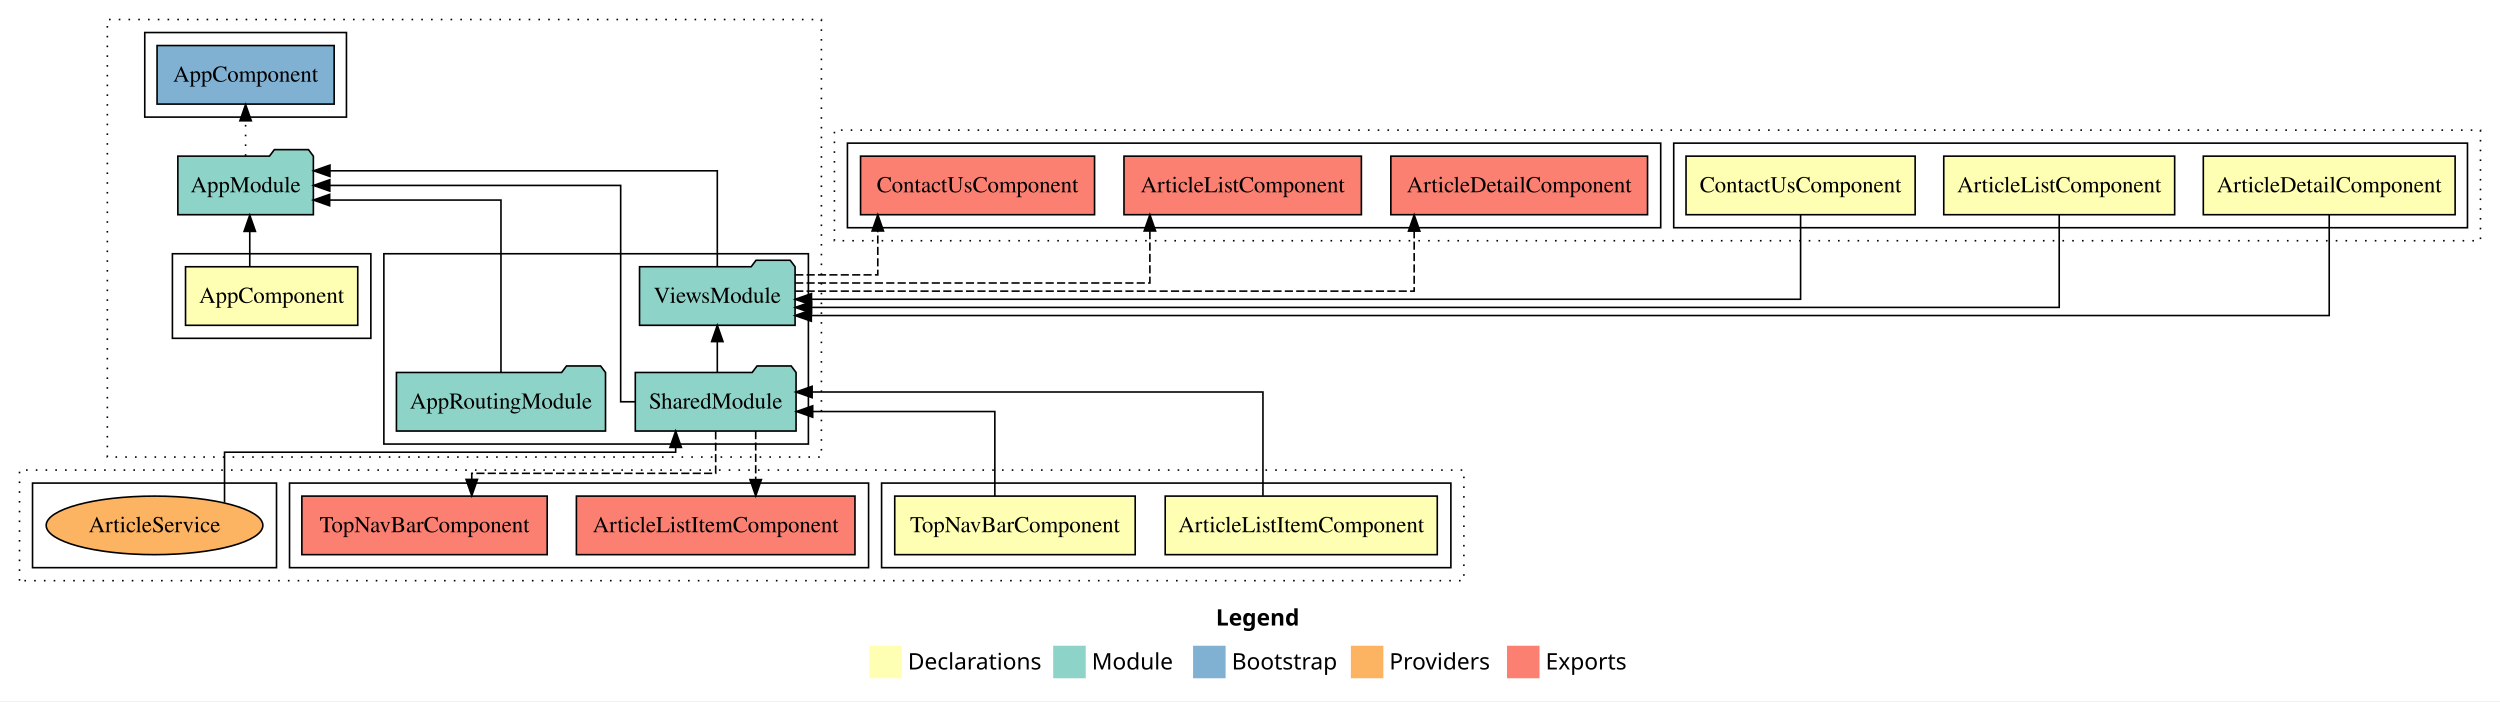
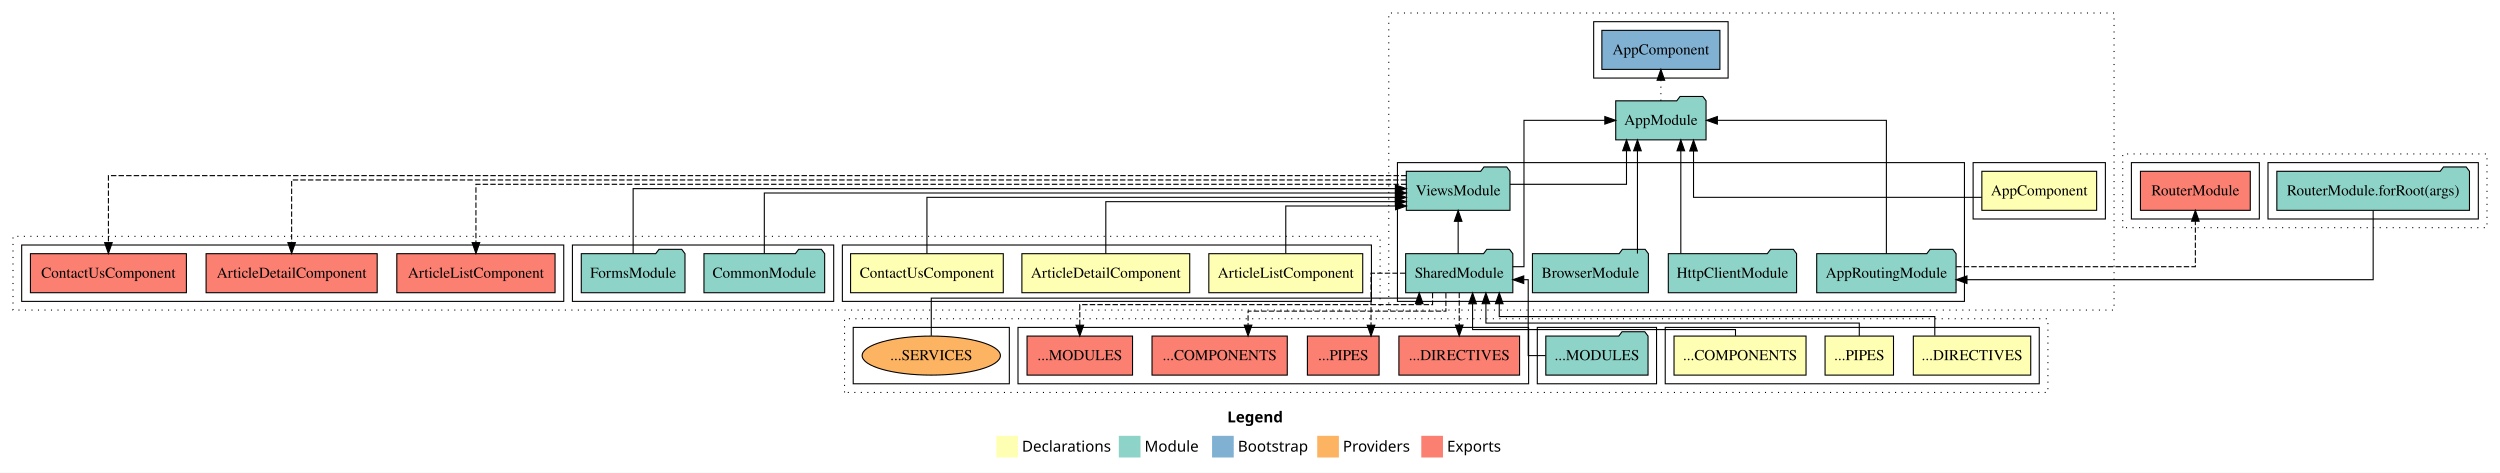
- <svg xmlns="http://www.w3.org/2000/svg" width="1537pt" height="431pt" viewBox="0.00 0.00 1537.00 431.00">
-   <g id="graph0" class="graph" transform="scale(1 1) rotate(0) translate(4 427)">
-     <polygon fill="#ffffff" stroke="transparent" points="-4,4 -4,-427 1533,-427 1533,4 -4,4" />
-     <text text-anchor="start" x="743.509" y="-42.4" font-family="sans-serif" font-weight="bold" font-size="14.00" fill="#000000">Legend</text>
-     <polygon fill="#ffffb3" stroke="transparent" points="530.5,-10 530.5,-30 550.5,-30 550.5,-10 530.5,-10" />
-     <text text-anchor="start" x="554.129" y="-15.4" font-family="sans-serif" font-size="14.00" fill="#000000">  Declarations</text>
-     <polygon fill="#8dd3c7" stroke="transparent" points="643.5,-10 643.5,-30 663.5,-30 663.5,-10 643.5,-10" />
-     <text text-anchor="start" x="667.225" y="-15.4" font-family="sans-serif" font-size="14.00" fill="#000000">  Module</text>
-     <polygon fill="#80b1d3" stroke="transparent" points="729.5,-10 729.5,-30 749.5,-30 749.5,-10 729.5,-10" />
-     <text text-anchor="start" x="753.281" y="-15.4" font-family="sans-serif" font-size="14.00" fill="#000000">  Bootstrap</text>
-     <polygon fill="#fdb462" stroke="transparent" points="826.5,-10 826.5,-30 846.5,-30 846.5,-10 826.5,-10" />
-     <text text-anchor="start" x="850.173" y="-15.4" font-family="sans-serif" font-size="14.00" fill="#000000">  Providers</text>
-     <polygon fill="#fb8072" stroke="transparent" points="922.5,-10 922.5,-30 942.5,-30 942.5,-10 922.5,-10" />
-     <text text-anchor="start" x="946.226" y="-15.4" font-family="sans-serif" font-size="14.00" fill="#000000">  Exports</text>
+ <svg xmlns="http://www.w3.org/2000/svg" width="2306pt" height="436pt" viewBox="0.00 0.00 2306.00 436.00">
+   <g id="graph0" class="graph" transform="scale(1 1) rotate(0) translate(4 432)">
+     <polygon fill="#ffffff" stroke="transparent" points="-4,4 -4,-432 2302,-432 2302,4 -4,4" />
+     <text text-anchor="start" x="1128.009" y="-42.4" font-family="sans-serif" font-weight="bold" font-size="14.00" fill="#000000">Legend</text>
+     <polygon fill="#ffffb3" stroke="transparent" points="915,-10 915,-30 935,-30 935,-10 915,-10" />
+     <text text-anchor="start" x="938.629" y="-15.4" font-family="sans-serif" font-size="14.00" fill="#000000">  Declarations</text>
+     <polygon fill="#8dd3c7" stroke="transparent" points="1028,-10 1028,-30 1048,-30 1048,-10 1028,-10" />
+     <text text-anchor="start" x="1051.725" y="-15.4" font-family="sans-serif" font-size="14.00" fill="#000000">  Module</text>
+     <polygon fill="#80b1d3" stroke="transparent" points="1114,-10 1114,-30 1134,-30 1134,-10 1114,-10" />
+     <text text-anchor="start" x="1137.781" y="-15.4" font-family="sans-serif" font-size="14.00" fill="#000000">  Bootstrap</text>
+     <polygon fill="#fdb462" stroke="transparent" points="1211,-10 1211,-30 1231,-30 1231,-10 1211,-10" />
+     <text text-anchor="start" x="1234.673" y="-15.4" font-family="sans-serif" font-size="14.00" fill="#000000">  Providers</text>
+     <polygon fill="#fb8072" stroke="transparent" points="1307,-10 1307,-30 1327,-30 1327,-10 1307,-10" />
+     <text text-anchor="start" x="1330.726" y="-15.4" font-family="sans-serif" font-size="14.00" fill="#000000">  Exports</text>
    <g id="clust1" class="cluster">
-       <polygon fill="none" stroke="#000000" stroke-dasharray="1,5" points="62,-146 62,-415 501,-415 501,-146 62,-146" />
+       <polygon fill="none" stroke="#000000" stroke-dasharray="1,5" points="1277,-146 1277,-420 1946,-420 1946,-146 1277,-146" />
    </g>
    <g id="clust2" class="cluster">
-       <polygon fill="none" stroke="#000000" points="102,-219 102,-271 224,-271 224,-219 102,-219" />
+       <polygon fill="none" stroke="#000000" points="1816,-230 1816,-282 1938,-282 1938,-230 1816,-230" />
    </g>
    <g id="clust4" class="cluster">
-       <polygon fill="none" stroke="#000000" points="232,-154 232,-271 493,-271 493,-154 232,-154" />
+       <polygon fill="none" stroke="#000000" points="1285,-154 1285,-282 1808,-282 1808,-154 1285,-154" />
    </g>
    <g id="clust6" class="cluster">
-       <polygon fill="none" stroke="#000000" points="85,-355 85,-407 209,-407 209,-355 85,-355" />
+       <polygon fill="none" stroke="#000000" points="1466,-360 1466,-412 1590,-412 1590,-360 1466,-360" />
+     </g>
+     <g id="clust8" class="cluster">
+       <polygon fill="none" stroke="#000000" stroke-dasharray="1,5" points="1954,-222 1954,-290 2290,-290 2290,-222 1954,-222" />
+     </g>
+     <g id="clust10" class="cluster">
+       <polygon fill="none" stroke="#000000" points="2088,-230 2088,-282 2282,-282 2282,-230 2088,-230" />
+     </g>
+     <g id="clust11" class="cluster">
+       <polygon fill="none" stroke="#000000" points="1962,-230 1962,-282 2080,-282 2080,-230 1962,-230" />
    </g>
    <g id="clust14" class="cluster">
-       <polygon fill="none" stroke="#000000" stroke-dasharray="1,5" points="8,-70 8,-138 896,-138 896,-70 8,-70" />
+       <polygon fill="none" stroke="#000000" stroke-dasharray="1,5" points="775,-70 775,-138 1885,-138 1885,-70 775,-70" />
    </g>
    <g id="clust15" class="cluster">
-       <polygon fill="none" stroke="#000000" points="538,-78 538,-130 888,-130 888,-78 538,-78" />
+       <polygon fill="none" stroke="#000000" points="1532,-78 1532,-130 1877,-130 1877,-78 1532,-78" />
    </g>
    <g id="clust19" class="cluster">
-       <polygon fill="none" stroke="#000000" points="174,-78 174,-130 530,-130 530,-78 174,-78" />
-     </g>
-     <g id="clust21" class="cluster">
-       <polygon fill="none" stroke="#000000" points="16,-78 16,-130 166,-130 166,-78 16,-78" />
+       <polygon fill="none" stroke="#000000" points="1414,-78 1414,-130 1524,-130 1524,-78 1414,-78" />
+     </g>
+     <g id="clust20" class="cluster">
+       <polygon fill="none" stroke="#000000" points="935,-78 935,-130 1406,-130 1406,-78 935,-78" />
    </g>
    <g id="clust22" class="cluster">
-       <polygon fill="none" stroke="#000000" stroke-dasharray="1,5" points="509,-279 509,-347 1521,-347 1521,-279 509,-279" />
+       <polygon fill="none" stroke="#000000" points="783,-78 783,-130 927,-130 927,-78 783,-78" />
    </g>
    <g id="clust23" class="cluster">
-       <polygon fill="none" stroke="#000000" points="1025,-287 1025,-339 1513,-339 1513,-287 1025,-287" />
+       <polygon fill="none" stroke="#000000" stroke-dasharray="1,5" points="8,-146 8,-214 1269,-214 1269,-146 8,-146" />
+     </g>
+     <g id="clust24" class="cluster">
+       <polygon fill="none" stroke="#000000" points="773,-154 773,-206 1261,-206 1261,-154 773,-154" />
    </g>
    <g id="clust28" class="cluster">
-       <polygon fill="none" stroke="#000000" points="517,-287 517,-339 1017,-339 1017,-287 517,-287" />
+       <polygon fill="none" stroke="#000000" points="524,-154 524,-206 765,-206 765,-154 524,-154" />
+     </g>
+     <g id="clust29" class="cluster">
+       <polygon fill="none" stroke="#000000" points="16,-154 16,-206 516,-206 516,-154 16,-154" />
    </g>
    <g id="node1" class="node">
-       <polygon fill="#ffffb3" stroke="#000000" points="215.94,-263 110.06,-263 110.06,-227 215.94,-227 215.94,-263" />
-       <text text-anchor="middle" x="163" y="-240.8" font-family="Times,serif" font-size="14.00" fill="#000000">AppComponent</text>
+       <polygon fill="#ffffb3" stroke="#000000" points="1929.94,-274 1824.06,-274 1824.06,-238 1929.94,-238 1929.94,-274" />
+       <text text-anchor="middle" x="1877" y="-251.8" font-family="Times,serif" font-size="14.00" fill="#000000">AppComponent</text>
    </g>
    <g id="node2" class="node">
-       <polygon fill="#8dd3c7" stroke="#000000" points="188.657,-331 185.657,-335 164.657,-335 161.657,-331 105.343,-331 105.343,-295 188.657,-295 188.657,-331" />
-       <text text-anchor="middle" x="147" y="-308.8" font-family="Times,serif" font-size="14.00" fill="#000000">AppModule</text>
+       <polygon fill="#8dd3c7" stroke="#000000" points="1569.657,-339 1566.657,-343 1545.657,-343 1542.657,-339 1486.343,-339 1486.343,-303 1569.657,-303 1569.657,-339" />
+       <text text-anchor="middle" x="1528" y="-316.8" font-family="Times,serif" font-size="14.00" fill="#000000">AppModule</text>
    </g>
    <g id="edge1" class="edge">
-       <path fill="none" stroke="#000000" d="M149.554,-263.223C149.554,-263.223 149.554,-284.727 149.554,-284.727" />
-       <polygon fill="#000000" stroke="#000000" points="146.054,-284.727 149.554,-294.727 153.054,-284.727 146.054,-284.727" />
+       <path fill="none" stroke="#000000" d="M1823.984,-250C1733.306,-250 1558.109,-250 1558.109,-250 1558.109,-250 1558.109,-292.716 1558.109,-292.716" />
+       <polygon fill="#000000" stroke="#000000" points="1554.609,-292.716 1558.109,-302.716 1561.609,-292.716 1554.609,-292.716" />
+     </g>
+     <g id="node8" class="node">
+       <polygon fill="#80b1d3" stroke="#000000" points="1582.439,-404 1473.561,-404 1473.561,-368 1582.439,-368 1582.439,-404" />
+       <text text-anchor="middle" x="1528" y="-381.8" font-family="Times,serif" font-size="14.00" fill="#000000">AppComponent </text>
+     </g>
+     <g id="edge7" class="edge">
+       <path fill="none" stroke="#000000" stroke-dasharray="1,5" d="M1528,-339.106C1528,-339.106 1528,-357.991 1528,-357.991" />
+       <polygon fill="#000000" stroke="#000000" points="1524.5,-357.991 1528,-367.991 1531.5,-357.991 1524.5,-357.991" />
+     </g>
+     <g id="node3" class="node">
+       <polygon fill="#8dd3c7" stroke="#000000" points="1516.473,-198 1513.473,-202 1492.473,-202 1489.473,-198 1409.527,-198 1409.527,-162 1516.473,-162 1516.473,-198" />
+       <text text-anchor="middle" x="1463" y="-175.8" font-family="Times,serif" font-size="14.00" fill="#000000">BrowserModule</text>
+     </g>
+     <g id="edge2" class="edge">
+       <path fill="none" stroke="#000000" d="M1506.382,-198.145C1506.382,-198.145 1506.382,-292.925 1506.382,-292.925" />
+       <polygon fill="#000000" stroke="#000000" points="1502.882,-292.925 1506.382,-302.925 1509.882,-292.925 1502.882,-292.925" />
+     </g>
+     <g id="node4" class="node">
+       <polygon fill="#8dd3c7" stroke="#000000" points="1391.423,-198 1388.423,-202 1367.423,-202 1364.423,-198 1292.577,-198 1292.577,-162 1391.423,-162 1391.423,-198" />
+       <text text-anchor="middle" x="1342" y="-175.8" font-family="Times,serif" font-size="14.00" fill="#000000">SharedModule</text>
+     </g>
+     <g id="edge3" class="edge">
+       <path fill="none" stroke="#000000" d="M1391.318,-186C1397.507,-186 1401.72,-186 1401.72,-186 1401.72,-186 1401.72,-321 1401.72,-321 1401.72,-321 1476.301,-321 1476.301,-321" />
+       <polygon fill="#000000" stroke="#000000" points="1476.301,-324.5 1486.301,-321 1476.301,-317.5 1476.301,-324.5" />
+     </g>
+     <g id="node5" class="node">
+       <polygon fill="#8dd3c7" stroke="#000000" points="1388.813,-274 1385.813,-278 1364.813,-278 1361.813,-274 1293.187,-274 1293.187,-238 1388.813,-238 1388.813,-274" />
+       <text text-anchor="middle" x="1341" y="-251.8" font-family="Times,serif" font-size="14.00" fill="#000000">ViewsModule</text>
+     </g>
+     <g id="edge23" class="edge">
+       <path fill="none" stroke="#000000" d="M1341,-198.011C1341,-198.011 1341,-227.855 1341,-227.855" />
+       <polygon fill="#000000" stroke="#000000" points="1337.5,-227.855 1341,-237.855 1344.5,-227.855 1337.5,-227.855" />
+     </g>
+     <g id="node15" class="node">
+       <polygon fill="#fb8072" stroke="#000000" points="1397.649,-122 1286.351,-122 1286.351,-86 1397.649,-86 1397.649,-122" />
+       <text text-anchor="middle" x="1342" y="-99.8" font-family="Times,serif" font-size="14.00" fill="#000000">...DIRECTIVES </text>
+     </g>
+     <g id="edge14" class="edge">
+       <path fill="none" stroke="#000000" stroke-dasharray="5,2" d="M1342,-161.989C1342,-161.989 1342,-132.145 1342,-132.145" />
+       <polygon fill="#000000" stroke="#000000" points="1345.5,-132.145 1342,-122.145 1338.5,-132.145 1345.5,-132.145" />
+     </g>
+     <g id="node16" class="node">
+       <polygon fill="#fb8072" stroke="#000000" points="1268.062,-122 1201.938,-122 1201.938,-86 1268.062,-86 1268.062,-122" />
+       <text text-anchor="middle" x="1235" y="-99.8" font-family="Times,serif" font-size="14.00" fill="#000000">...PIPES </text>
+     </g>
+     <g id="edge15" class="edge">
+       <path fill="none" stroke="#000000" stroke-dasharray="5,2" d="M1292.326,-180C1275.386,-180 1260.635,-180 1260.635,-180 1260.635,-180 1260.635,-132.011 1260.635,-132.011" />
+       <polygon fill="#000000" stroke="#000000" points="1264.135,-132.011 1260.635,-122.011 1257.135,-132.011 1264.135,-132.011" />
+     </g>
+     <g id="node17" class="node">
+       <polygon fill="#fb8072" stroke="#000000" points="1183.378,-122 1058.622,-122 1058.622,-86 1183.378,-86 1183.378,-122" />
+       <text text-anchor="middle" x="1121" y="-99.8" font-family="Times,serif" font-size="14.00" fill="#000000">...COMPONENTS </text>
+     </g>
+     <g id="edge16" class="edge">
+       <path fill="none" stroke="#000000" stroke-dasharray="5,2" d="M1329.697,-161.68C1329.697,-153.212 1329.697,-145 1329.697,-145 1329.697,-145 1147.225,-145 1147.225,-145 1147.225,-145 1147.225,-132.102 1147.225,-132.102" />
+       <polygon fill="#000000" stroke="#000000" points="1150.725,-132.102 1147.225,-122.103 1143.725,-132.103 1150.725,-132.102" />
+     </g>
+     <g id="node18" class="node">
+       <polygon fill="#fb8072" stroke="#000000" points="1040.653,-122 943.347,-122 943.347,-86 1040.653,-86 1040.653,-122" />
+       <text text-anchor="middle" x="992" y="-99.8" font-family="Times,serif" font-size="14.00" fill="#000000">...MODULES </text>
+     </g>
+     <g id="edge17" class="edge">
+       <path fill="none" stroke="#000000" stroke-dasharray="5,2" d="M1317.395,-161.798C1317.395,-155.972 1317.395,-151 1317.395,-151 1317.395,-151 992,-151 992,-151 992,-151 992,-132.037 992,-132.037" />
+       <polygon fill="#000000" stroke="#000000" points="995.5,-132.037 992,-122.037 988.5,-132.037 995.5,-132.037" />
+     </g>
+     <g id="edge4" class="edge">
+       <path fill="none" stroke="#000000" d="M1388.855,-262C1434.479,-262 1496.277,-262 1496.277,-262 1496.277,-262 1496.277,-292.978 1496.277,-292.978" />
+       <polygon fill="#000000" stroke="#000000" points="1492.777,-292.977 1496.277,-302.978 1499.777,-292.978 1492.777,-292.977" />
+     </g>
+     <g id="node25" class="node">
+       <polygon fill="#fb8072" stroke="#000000" points="507.98,-198 362.02,-198 362.02,-162 507.98,-162 507.98,-198" />
+       <text text-anchor="middle" x="435" y="-175.8" font-family="Times,serif" font-size="14.00" fill="#000000">ArticleListComponent </text>
+     </g>
+     <g id="edge25" class="edge">
+       <path fill="none" stroke="#000000" stroke-dasharray="5,2" d="M1293.248,-262C1106.387,-262 435,-262 435,-262 435,-262 435,-208.198 435,-208.198" />
+       <polygon fill="#000000" stroke="#000000" points="438.5,-208.198 435,-198.198 431.5,-208.198 438.5,-208.198" />
+     </g>
+     <g id="node26" class="node">
+       <polygon fill="#fb8072" stroke="#000000" points="343.908,-198 186.092,-198 186.092,-162 343.908,-162 343.908,-198" />
+       <text text-anchor="middle" x="265" y="-175.8" font-family="Times,serif" font-size="14.00" fill="#000000">ArticleDetailComponent </text>
+     </g>
+     <g id="edge26" class="edge">
+       <path fill="none" stroke="#000000" stroke-dasharray="5,2" d="M1293.027,-266C1084.222,-266 265,-266 265,-266 265,-266 265,-208.238 265,-208.238" />
+       <polygon fill="#000000" stroke="#000000" points="268.5,-208.238 265,-198.238 261.5,-208.238 268.5,-208.238" />
+     </g>
+     <g id="node27" class="node">
+       <polygon fill="#fb8072" stroke="#000000" points="167.931,-198 24.069,-198 24.069,-162 167.931,-162 167.931,-198" />
+       <text text-anchor="middle" x="96" y="-175.8" font-family="Times,serif" font-size="14.00" fill="#000000">ContactUsComponent </text>
+     </g>
+     <g id="edge27" class="edge">
+       <path fill="none" stroke="#000000" stroke-dasharray="5,2" d="M1293.337,-270C1065.228,-270 96,-270 96,-270 96,-270 96,-208.213 96,-208.213" />
+       <polygon fill="#000000" stroke="#000000" points="99.5,-208.213 96,-198.213 92.5,-208.213 99.5,-208.213" />
    </g>
    <g id="node6" class="node">
-       <polygon fill="#80b1d3" stroke="#000000" points="201.439,-399 92.561,-399 92.561,-363 201.439,-363 201.439,-399" />
-       <text text-anchor="middle" x="147" y="-376.8" font-family="Times,serif" font-size="14.00" fill="#000000">AppComponent </text>
+       <polygon fill="#8dd3c7" stroke="#000000" points="1800.274,-198 1797.274,-202 1776.274,-202 1773.274,-198 1671.726,-198 1671.726,-162 1800.274,-162 1800.274,-198" />
+       <text text-anchor="middle" x="1736" y="-175.8" font-family="Times,serif" font-size="14.00" fill="#000000">AppRoutingModule</text>
    </g>
    <g id="edge5" class="edge">
-       <path fill="none" stroke="#000000" stroke-dasharray="1,5" d="M147,-331.223C147,-331.223 147,-352.727 147,-352.727" />
-       <polygon fill="#000000" stroke="#000000" points="143.5,-352.727 147,-362.727 150.5,-352.727 143.5,-352.727" />
-     </g>
-     <g id="node3" class="node">
-       <polygon fill="#8dd3c7" stroke="#000000" points="368.274,-198 365.274,-202 344.274,-202 341.274,-198 239.726,-198 239.726,-162 368.274,-162 368.274,-198" />
-       <text text-anchor="middle" x="304" y="-175.8" font-family="Times,serif" font-size="14.00" fill="#000000">AppRoutingModule</text>
-     </g>
-     <g id="edge2" class="edge">
-       <path fill="none" stroke="#000000" d="M304,-198.031C304,-232.422 304,-304 304,-304 304,-304 198.661,-304 198.661,-304" />
-       <polygon fill="#000000" stroke="#000000" points="198.661,-300.5 188.661,-304 198.661,-307.5 198.661,-300.5" />
-     </g>
-     <g id="node4" class="node">
-       <polygon fill="#8dd3c7" stroke="#000000" points="485.423,-198 482.423,-202 461.423,-202 458.423,-198 386.577,-198 386.577,-162 485.423,-162 485.423,-198" />
-       <text text-anchor="middle" x="436" y="-175.8" font-family="Times,serif" font-size="14.00" fill="#000000">SharedModule</text>
-     </g>
-     <g id="edge3" class="edge">
-       <path fill="none" stroke="#000000" d="M386.715,-180C381.239,-180 377.588,-180 377.588,-180 377.588,-180 377.588,-313 377.588,-313 377.588,-313 198.758,-313 198.758,-313" />
-       <polygon fill="#000000" stroke="#000000" points="198.758,-309.5 188.758,-313 198.758,-316.5 198.758,-309.5" />
-     </g>
-     <g id="node5" class="node">
-       <polygon fill="#8dd3c7" stroke="#000000" points="484.813,-263 481.813,-267 460.813,-267 457.813,-263 389.187,-263 389.187,-227 484.813,-227 484.813,-263" />
-       <text text-anchor="middle" x="437" y="-240.8" font-family="Times,serif" font-size="14.00" fill="#000000">ViewsModule</text>
-     </g>
-     <g id="edge14" class="edge">
-       <path fill="none" stroke="#000000" d="M437,-198.106C437,-198.106 437,-216.991 437,-216.991" />
-       <polygon fill="#000000" stroke="#000000" points="433.5,-216.991 437,-226.991 440.5,-216.991 433.5,-216.991" />
+       <path fill="none" stroke="#000000" d="M1736,-198.145C1736,-236.226 1736,-321 1736,-321 1736,-321 1580.092,-321 1580.092,-321" />
+       <polygon fill="#000000" stroke="#000000" points="1580.092,-317.5 1570.092,-321 1580.092,-324.5 1580.092,-317.5" />
+     </g>
+     <g id="node10" class="node">
+       <polygon fill="#fb8072" stroke="#000000" points="2071.652,-274 1970.348,-274 1970.348,-238 2071.652,-238 2071.652,-274" />
+       <text text-anchor="middle" x="2021" y="-251.8" font-family="Times,serif" font-size="14.00" fill="#000000">RouterModule </text>
+     </g>
+     <g id="edge9" class="edge">
+       <path fill="none" stroke="#000000" stroke-dasharray="5,2" d="M1800.315,-186C1884.373,-186 2021,-186 2021,-186 2021,-186 2021,-227.973 2021,-227.973" />
+       <polygon fill="#000000" stroke="#000000" points="2017.5,-227.973 2021,-237.973 2024.5,-227.973 2017.5,-227.973" />
+     </g>
+     <g id="node7" class="node">
+       <polygon fill="#8dd3c7" stroke="#000000" points="1653.161,-198 1650.161,-202 1629.161,-202 1626.161,-198 1534.839,-198 1534.839,-162 1653.161,-162 1653.161,-198" />
+       <text text-anchor="middle" x="1594" y="-175.8" font-family="Times,serif" font-size="14.00" fill="#000000">HttpClientModule</text>
+     </g>
+     <g id="edge6" class="edge">
+       <path fill="none" stroke="#000000" d="M1546.389,-198.145C1546.389,-198.145 1546.389,-292.925 1546.389,-292.925" />
+       <polygon fill="#000000" stroke="#000000" points="1542.889,-292.925 1546.389,-302.925 1549.889,-292.925 1542.889,-292.925" />
    </g>
    <g id="node9" class="node">
-       <polygon fill="#fb8072" stroke="#000000" points="521.635,-122 350.365,-122 350.365,-86 521.635,-86 521.635,-122" />
-       <text text-anchor="middle" x="436" y="-99.8" font-family="Times,serif" font-size="14.00" fill="#000000">ArticleListItemComponent </text>
+       <polygon fill="#8dd3c7" stroke="#000000" points="2273.842,-274 2270.842,-278 2249.842,-278 2246.842,-274 2096.158,-274 2096.158,-238 2273.842,-238 2273.842,-274" />
+       <text text-anchor="middle" x="2185" y="-251.8" font-family="Times,serif" font-size="14.00" fill="#000000">RouterModule.forRoot(args)</text>
    </g>
    <g id="edge8" class="edge">
-       <path fill="none" stroke="#000000" stroke-dasharray="5,2" d="M460.606,-161.989C460.606,-161.989 460.606,-132.145 460.606,-132.145" />
-       <polygon fill="#000000" stroke="#000000" points="464.106,-132.145 460.606,-122.145 457.106,-132.145 464.106,-132.145" />
-     </g>
-     <g id="node10" class="node">
-       <polygon fill="#fb8072" stroke="#000000" points="332.418,-122 181.582,-122 181.582,-86 332.418,-86 332.418,-122" />
-       <text text-anchor="middle" x="257" y="-99.8" font-family="Times,serif" font-size="14.00" fill="#000000">TopNavBarComponent </text>
-     </g>
-     <g id="edge9" class="edge">
-       <path fill="none" stroke="#000000" stroke-dasharray="5,2" d="M436,-161.85C436,-149.729 436,-136 436,-136 436,-136 286.036,-136 286.036,-136 286.036,-136 286.036,-132.243 286.036,-132.243" />
-       <polygon fill="#000000" stroke="#000000" points="289.536,-132.243 286.036,-122.243 282.536,-132.243 289.536,-132.243" />
-     </g>
-     <g id="edge4" class="edge">
-       <path fill="none" stroke="#000000" d="M437,-263.248C437,-286.018 437,-322 437,-322 437,-322 198.859,-322 198.859,-322" />
-       <polygon fill="#000000" stroke="#000000" points="198.859,-318.5 188.859,-322 198.859,-325.5 198.859,-318.5" />
-     </g>
-     <g id="node15" class="node">
-       <polygon fill="#fb8072" stroke="#000000" points="1008.908,-331 851.092,-331 851.092,-295 1008.908,-295 1008.908,-331" />
-       <text text-anchor="middle" x="930" y="-308.8" font-family="Times,serif" font-size="14.00" fill="#000000">ArticleDetailComponent </text>
-     </g>
-     <g id="edge15" class="edge">
-       <path fill="none" stroke="#000000" stroke-dasharray="5,2" d="M484.899,-248C596.697,-248 865.432,-248 865.432,-248 865.432,-248 865.432,-284.894 865.432,-284.894" />
-       <polygon fill="#000000" stroke="#000000" points="861.932,-284.894 865.432,-294.894 868.932,-284.894 861.932,-284.894" />
-     </g>
-     <g id="node16" class="node">
-       <polygon fill="#fb8072" stroke="#000000" points="832.98,-331 687.02,-331 687.02,-295 832.98,-295 832.98,-331" />
-       <text text-anchor="middle" x="760" y="-308.8" font-family="Times,serif" font-size="14.00" fill="#000000">ArticleListComponent </text>
-     </g>
-     <g id="edge16" class="edge">
-       <path fill="none" stroke="#000000" stroke-dasharray="5,2" d="M484.853,-253C561.42,-253 702.946,-253 702.946,-253 702.946,-253 702.946,-284.998 702.946,-284.998" />
-       <polygon fill="#000000" stroke="#000000" points="699.446,-284.998 702.946,-294.998 706.446,-284.998 699.446,-284.998" />
-     </g>
-     <g id="node17" class="node">
-       <polygon fill="#fb8072" stroke="#000000" points="668.931,-331 525.069,-331 525.069,-295 668.931,-295 668.931,-331" />
-       <text text-anchor="middle" x="597" y="-308.8" font-family="Times,serif" font-size="14.00" fill="#000000">ContactUsComponent </text>
-     </g>
-     <g id="edge17" class="edge">
-       <path fill="none" stroke="#000000" stroke-dasharray="5,2" d="M484.886,-258C510.024,-258 535.663,-258 535.663,-258 535.663,-258 535.663,-284.991 535.663,-284.991" />
-       <polygon fill="#000000" stroke="#000000" points="532.163,-284.991 535.663,-294.991 539.163,-284.991 532.163,-284.991" />
-     </g>
-     <g id="node7" class="node">
-       <polygon fill="#ffffb3" stroke="#000000" points="879.636,-122 712.364,-122 712.364,-86 879.636,-86 879.636,-122" />
-       <text text-anchor="middle" x="796" y="-99.8" font-family="Times,serif" font-size="14.00" fill="#000000">ArticleListItemComponent</text>
-     </g>
-     <g id="edge6" class="edge">
-       <path fill="none" stroke="#000000" d="M772.461,-122.198C772.461,-146.356 772.461,-186 772.461,-186 772.461,-186 495.285,-186 495.285,-186" />
-       <polygon fill="#000000" stroke="#000000" points="495.285,-182.5 485.285,-186 495.285,-189.5 495.285,-182.5" />
-     </g>
-     <g id="node8" class="node">
-       <polygon fill="#ffffb3" stroke="#000000" points="693.919,-122 546.081,-122 546.081,-86 693.919,-86 693.919,-122" />
-       <text text-anchor="middle" x="620" y="-99.8" font-family="Times,serif" font-size="14.00" fill="#000000">TopNavBarComponent</text>
-     </g>
-     <g id="edge7" class="edge">
-       <path fill="none" stroke="#000000" d="M607.628,-122.027C607.628,-142.767 607.628,-174 607.628,-174 607.628,-174 495.642,-174 495.642,-174" />
-       <polygon fill="#000000" stroke="#000000" points="495.642,-170.5 485.642,-174 495.642,-177.5 495.642,-170.5" />
+       <path fill="none" stroke="#000000" d="M2185,-237.802C2185,-213.644 2185,-174 2185,-174 2185,-174 1810.331,-174 1810.331,-174" />
+       <polygon fill="#000000" stroke="#000000" points="1810.331,-170.5 1800.331,-174 1810.331,-177.5 1810.331,-170.5" />
    </g>
    <g id="node11" class="node">
-       <ellipse fill="#fdb462" stroke="#000000" cx="91" cy="-104" rx="66.606" ry="18" />
-       <text text-anchor="middle" x="91" y="-99.8" font-family="Times,serif" font-size="14.00" fill="#000000">ArticleService</text>
+       <polygon fill="#ffffb3" stroke="#000000" points="1869.148,-122 1760.852,-122 1760.852,-86 1869.148,-86 1869.148,-122" />
+       <text text-anchor="middle" x="1815" y="-99.8" font-family="Times,serif" font-size="14.00" fill="#000000">...DIRECTIVES</text>
    </g>
    <g id="edge10" class="edge">
-       <path fill="none" stroke="#000000" d="M134.042,-118.238C134.042,-131.422 134.042,-149 134.042,-149 134.042,-149 411.394,-149 411.394,-149 411.394,-149 411.394,-151.967 411.394,-151.967" />
-       <polygon fill="#000000" stroke="#000000" points="407.894,-151.967 411.394,-161.967 414.894,-151.967 407.894,-151.967" />
+       <path fill="none" stroke="#000000" d="M1780.657,-122.422C1780.657,-131.279 1780.657,-140 1780.657,-140 1780.657,-140 1378.908,-140 1378.908,-140 1378.908,-140 1378.908,-151.873 1378.908,-151.873" />
+       <polygon fill="#000000" stroke="#000000" points="1375.408,-151.873 1378.908,-161.873 1382.408,-151.873 1375.408,-151.873" />
    </g>
    <g id="node12" class="node">
-       <polygon fill="#ffffb3" stroke="#000000" points="1505.409,-331 1350.591,-331 1350.591,-295 1505.409,-295 1505.409,-331" />
-       <text text-anchor="middle" x="1428" y="-308.8" font-family="Times,serif" font-size="14.00" fill="#000000">ArticleDetailComponent</text>
+       <polygon fill="#ffffb3" stroke="#000000" points="1742.561,-122 1679.439,-122 1679.439,-86 1742.561,-86 1742.561,-122" />
+       <text text-anchor="middle" x="1711" y="-99.8" font-family="Times,serif" font-size="14.00" fill="#000000">...PIPES</text>
    </g>
    <g id="edge11" class="edge">
-       <path fill="none" stroke="#000000" d="M1428,-294.847C1428,-271.243 1428,-233 1428,-233 1428,-233 494.798,-233 494.798,-233" />
-       <polygon fill="#000000" stroke="#000000" points="494.798,-229.5 484.798,-233 494.798,-236.5 494.798,-229.5" />
+       <path fill="none" stroke="#000000" d="M1711,-122.143C1711,-128.461 1711,-134 1711,-134 1711,-134 1366.606,-134 1366.606,-134 1366.606,-134 1366.606,-151.82 1366.606,-151.82" />
+       <polygon fill="#000000" stroke="#000000" points="1363.106,-151.82 1366.606,-161.82 1370.106,-151.82 1363.106,-151.82" />
    </g>
    <g id="node13" class="node">
-       <polygon fill="#ffffb3" stroke="#000000" points="1332.979,-331 1191.021,-331 1191.021,-295 1332.979,-295 1332.979,-331" />
-       <text text-anchor="middle" x="1262" y="-308.8" font-family="Times,serif" font-size="14.00" fill="#000000">ArticleListComponent</text>
+       <polygon fill="#ffffb3" stroke="#000000" points="1661.879,-122 1540.121,-122 1540.121,-86 1661.879,-86 1661.879,-122" />
+       <text text-anchor="middle" x="1601" y="-99.8" font-family="Times,serif" font-size="14.00" fill="#000000">...COMPONENTS</text>
    </g>
    <g id="edge12" class="edge">
-       <path fill="none" stroke="#000000" d="M1262,-294.845C1262,-272.648 1262,-238 1262,-238 1262,-238 494.921,-238 494.921,-238" />
-       <polygon fill="#000000" stroke="#000000" points="494.921,-234.5 484.921,-238 494.921,-241.5 494.921,-234.5" />
+       <path fill="none" stroke="#000000" d="M1596.821,-122.19C1596.821,-125.538 1596.821,-128 1596.821,-128 1596.821,-128 1354.303,-128 1354.303,-128 1354.303,-128 1354.303,-151.813 1354.303,-151.813" />
+       <polygon fill="#000000" stroke="#000000" points="1350.803,-151.813 1354.303,-161.813 1357.803,-151.813 1350.803,-151.813" />
    </g>
    <g id="node14" class="node">
-       <polygon fill="#ffffb3" stroke="#000000" points="1173.431,-331 1032.569,-331 1032.569,-295 1173.431,-295 1173.431,-331" />
-       <text text-anchor="middle" x="1103" y="-308.8" font-family="Times,serif" font-size="14.00" fill="#000000">ContactUsComponent</text>
+       <polygon fill="#8dd3c7" stroke="#000000" points="1516.152,-122 1513.152,-126 1492.152,-126 1489.152,-122 1421.848,-122 1421.848,-86 1516.152,-86 1516.152,-122" />
+       <text text-anchor="middle" x="1469" y="-99.8" font-family="Times,serif" font-size="14.00" fill="#000000">...MODULES</text>
    </g>
    <g id="edge13" class="edge">
-       <path fill="none" stroke="#000000" d="M1103,-294.973C1103,-274.233 1103,-243 1103,-243 1103,-243 494.897,-243 494.897,-243" />
-       <polygon fill="#000000" stroke="#000000" points="494.897,-239.5 484.897,-243 494.897,-246.5 494.897,-239.5" />
+       <path fill="none" stroke="#000000" d="M1421.611,-104C1412.441,-104 1405.617,-104 1405.617,-104 1405.617,-104 1405.617,-174 1405.617,-174 1405.617,-174 1401.498,-174 1401.498,-174" />
+       <polygon fill="#000000" stroke="#000000" points="1401.498,-170.5 1391.498,-174 1401.498,-177.5 1401.498,-170.5" />
+     </g>
+     <g id="node19" class="node">
+       <ellipse fill="#fdb462" stroke="#000000" cx="855" cy="-104" rx="63.763" ry="18" />
+       <text text-anchor="middle" x="855" y="-99.8" font-family="Times,serif" font-size="14.00" fill="#000000">...SERVICES</text>
+     </g>
+     <g id="edge18" class="edge">
+       <path fill="none" stroke="#000000" d="M855,-122.24C855,-137.571 855,-157 855,-157 855,-157 1305.092,-157 1305.092,-157 1305.092,-157 1305.092,-157.488 1305.092,-157.488" />
+       <polygon fill="#000000" stroke="#000000" points="1301.592,-151.878 1305.092,-161.878 1308.592,-151.878 1301.592,-151.878" />
+     </g>
+     <g id="node20" class="node">
+       <polygon fill="#ffffb3" stroke="#000000" points="1252.979,-198 1111.021,-198 1111.021,-162 1252.979,-162 1252.979,-198" />
+       <text text-anchor="middle" x="1182" y="-175.8" font-family="Times,serif" font-size="14.00" fill="#000000">ArticleListComponent</text>
+     </g>
+     <g id="edge19" class="edge">
+       <path fill="none" stroke="#000000" d="M1182,-198.267C1182,-216.555 1182,-242 1182,-242 1182,-242 1283.295,-242 1283.295,-242" />
+       <polygon fill="#000000" stroke="#000000" points="1283.295,-245.5 1293.295,-242 1283.295,-238.5 1283.295,-245.5" />
+     </g>
+     <g id="node21" class="node">
+       <polygon fill="#ffffb3" stroke="#000000" points="1093.409,-198 938.591,-198 938.591,-162 1093.409,-162 1093.409,-198" />
+       <text text-anchor="middle" x="1016" y="-175.8" font-family="Times,serif" font-size="14.00" fill="#000000">ArticleDetailComponent</text>
+     </g>
+     <g id="edge20" class="edge">
+       <path fill="none" stroke="#000000" d="M1016,-198.035C1016,-217.576 1016,-246 1016,-246 1016,-246 1283.045,-246 1283.045,-246" />
+       <polygon fill="#000000" stroke="#000000" points="1283.045,-249.5 1293.045,-246 1283.045,-242.5 1283.045,-249.5" />
+     </g>
+     <g id="node22" class="node">
+       <polygon fill="#ffffb3" stroke="#000000" points="921.431,-198 780.569,-198 780.569,-162 921.431,-162 921.431,-198" />
+       <text text-anchor="middle" x="851" y="-175.8" font-family="Times,serif" font-size="14.00" fill="#000000">ContactUsComponent</text>
+     </g>
+     <g id="edge21" class="edge">
+       <path fill="none" stroke="#000000" d="M851,-198.027C851,-218.767 851,-250 851,-250 851,-250 1283.125,-250 1283.125,-250" />
+       <polygon fill="#000000" stroke="#000000" points="1283.125,-253.5 1293.125,-250 1283.124,-246.5 1283.125,-253.5" />
+     </g>
+     <g id="node23" class="node">
+       <polygon fill="#8dd3c7" stroke="#000000" points="756.668,-198 753.668,-202 732.668,-202 729.668,-198 645.332,-198 645.332,-162 756.668,-162 756.668,-198" />
+       <text text-anchor="middle" x="701" y="-175.8" font-family="Times,serif" font-size="14.00" fill="#000000">CommonModule</text>
+     </g>
+     <g id="edge22" class="edge">
+       <path fill="none" stroke="#000000" d="M701,-198.292C701,-220.206 701,-254 701,-254 701,-254 1283.158,-254 1283.158,-254" />
+       <polygon fill="#000000" stroke="#000000" points="1283.158,-257.5 1293.158,-254 1283.158,-250.5 1283.158,-257.5" />
+     </g>
+     <g id="node24" class="node">
+       <polygon fill="#8dd3c7" stroke="#000000" points="627.829,-198 624.829,-202 603.829,-202 600.829,-198 532.171,-198 532.171,-162 627.829,-162 627.829,-198" />
+       <text text-anchor="middle" x="580" y="-175.8" font-family="Times,serif" font-size="14.00" fill="#000000">FormsModule</text>
+     </g>
+     <g id="edge24" class="edge">
+       <path fill="none" stroke="#000000" d="M580,-198.091C580,-221.133 580,-258 580,-258 580,-258 1283.108,-258 1283.108,-258" />
+       <polygon fill="#000000" stroke="#000000" points="1283.108,-261.5 1293.108,-258 1283.108,-254.5 1283.108,-261.5" />
    </g>
  </g>
</svg>
